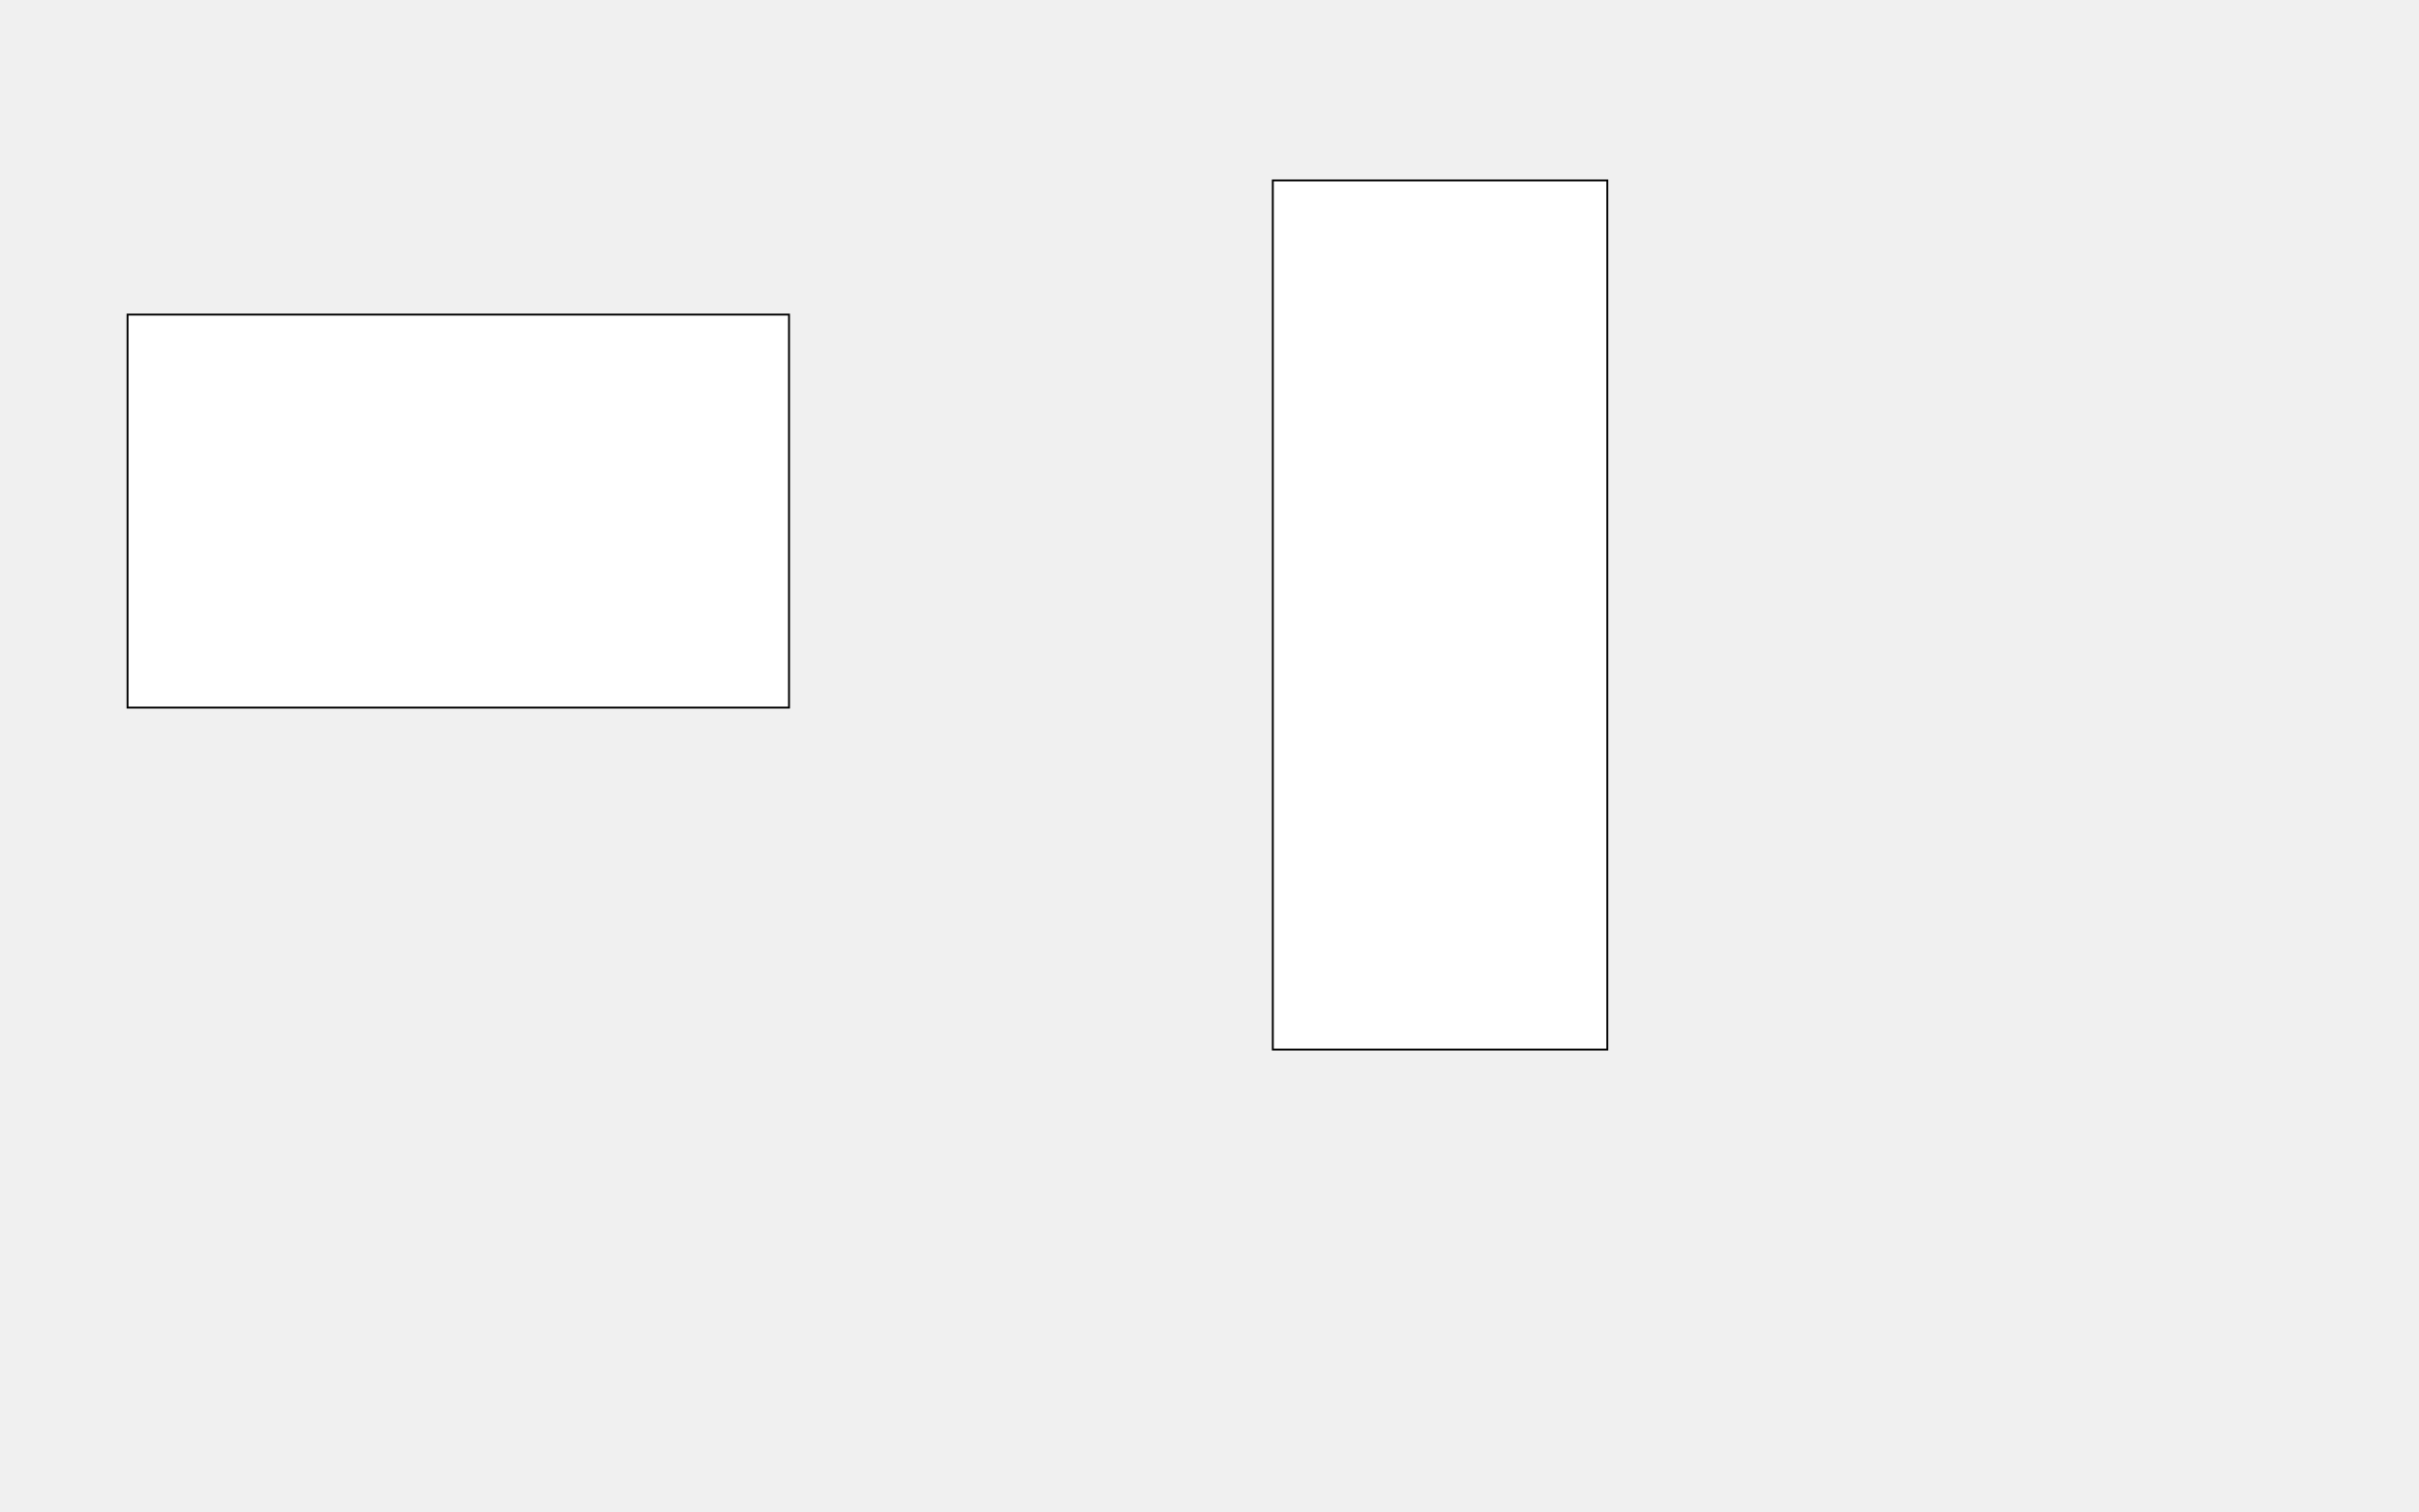
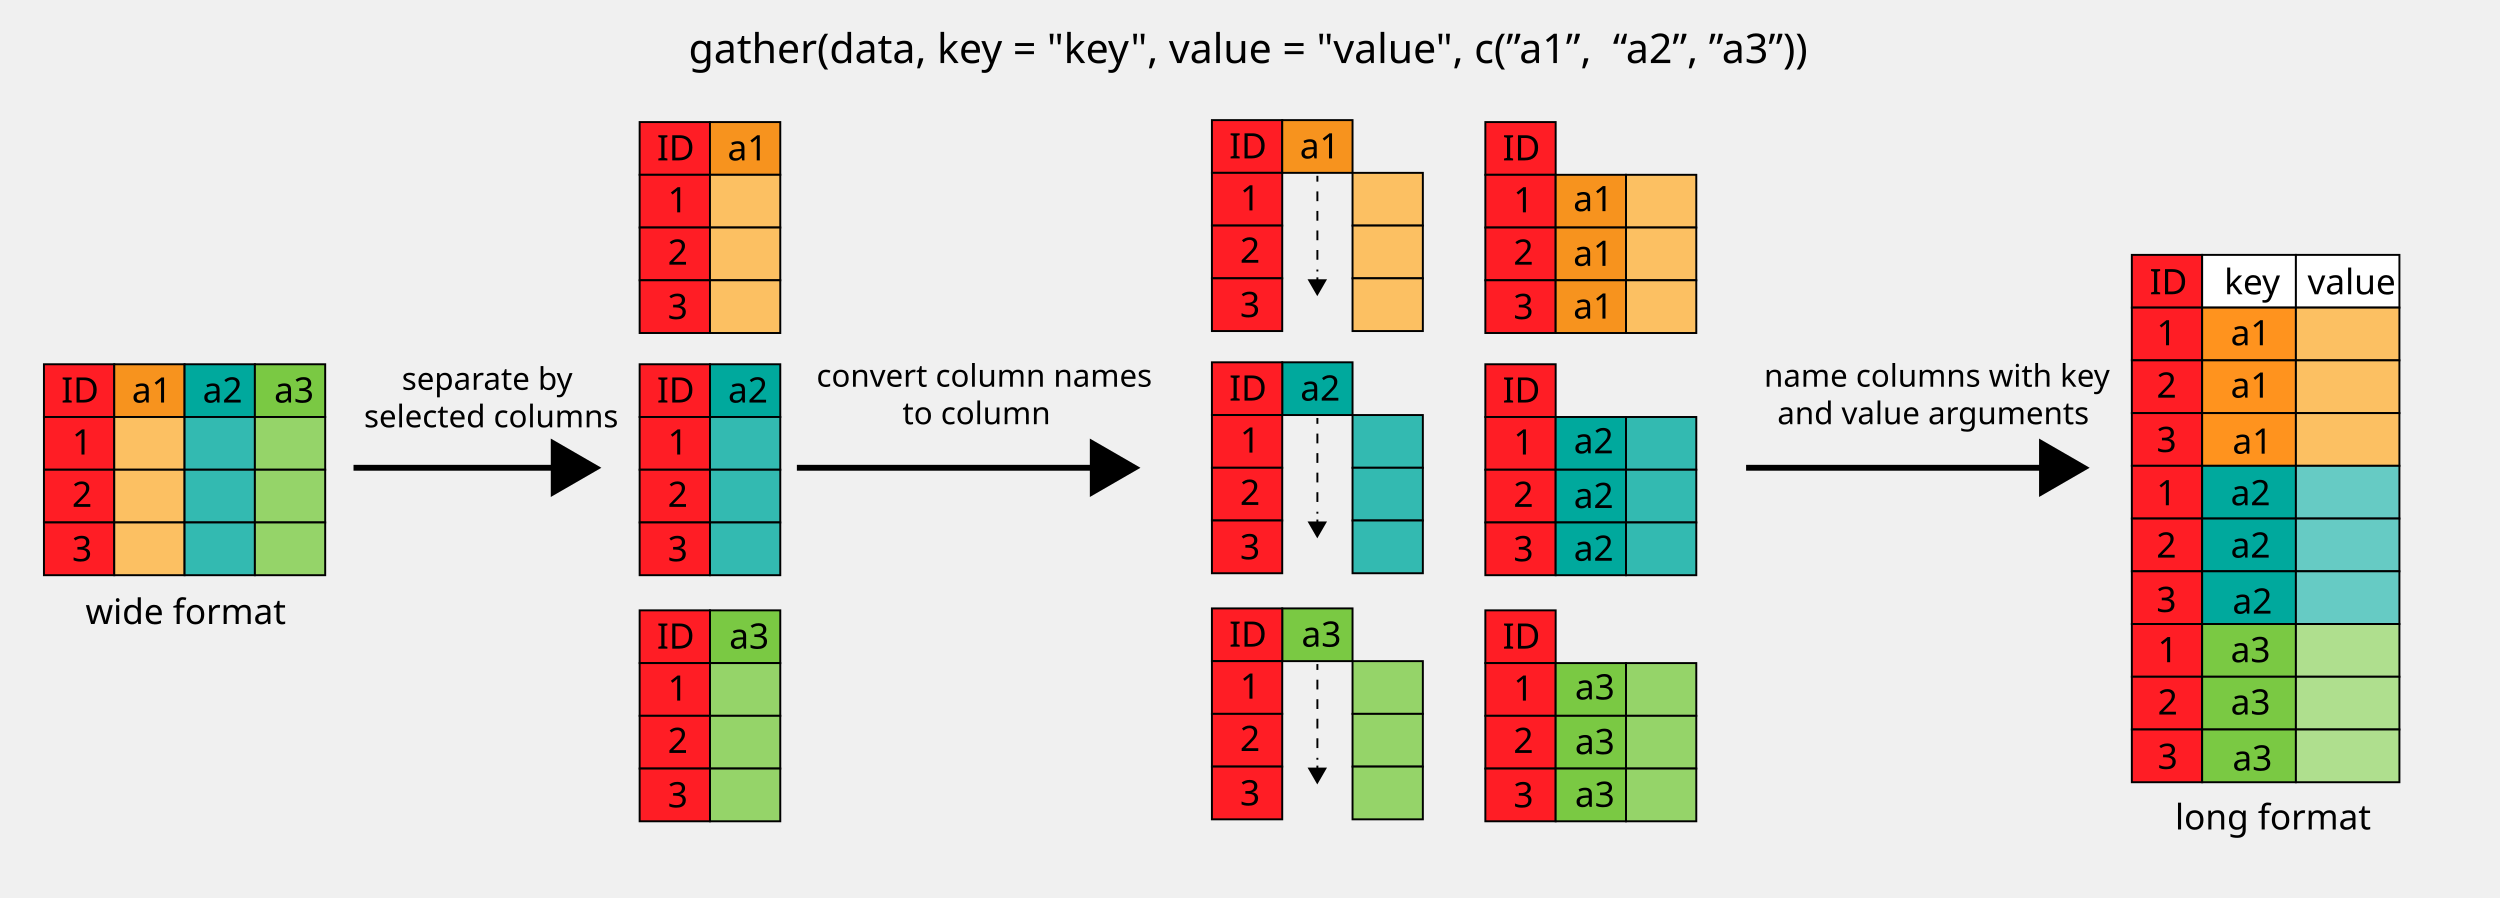
- <svg xmlns="http://www.w3.org/2000/svg" version="1.1" id="Layer_1" x="0px" y="0px" width="1280px" height="800px" viewBox="0 0 1280 800" enable-background="new 0 0 1280 800" xml:space="preserve">
-   <rect x="67.5" y="166.5" fill="#FFFFFF" stroke="#000000" stroke-miterlimit="10" width="350" height="208" />
-   <rect x="673.5" y="95.5" fill="#FFFFFF" stroke="#000000" stroke-miterlimit="10" width="177" height="460" />
+ <svg xmlns="http://www.w3.org/2000/svg" version="1.1" id="Layer_1" x="0px" y="0px" width="1280px" height="459.493px" viewBox="0 0 1280 459.493" enable-background="new 0 0 1280 459.493" xml:space="preserve">
+   <rect x="22.5" y="186.5" fill="#FF1D25" stroke="#000000" stroke-miterlimit="10" width="36" height="27" />
+   <rect x="22.5" y="213.5" fill="#FF1D25" stroke="#000000" stroke-miterlimit="10" width="36" height="27" />
+   <rect x="22.5" y="240.5" fill="#FF1D25" stroke="#000000" stroke-miterlimit="10" width="36" height="27" />
+   <rect x="22.5" y="267.5" fill="#FF1D25" stroke="#000000" stroke-miterlimit="10" width="36" height="27" />
+   <rect x="58.5" y="186.5" fill="#F7931E" stroke="#000000" stroke-miterlimit="10" width="36" height="27" />
+   <rect x="58.5" y="213.5" fill="#FCC062" stroke="#000000" stroke-miterlimit="10" width="36" height="27" />
+   <rect x="58.5" y="240.5" fill="#FCC062" stroke="#000000" stroke-miterlimit="10" width="36" height="27" />
+   <rect x="58.5" y="267.5" fill="#FCC062" stroke="#000000" stroke-miterlimit="10" width="36" height="27" />
+   <rect x="94.5" y="186.5" fill="#00A99D" stroke="#000000" stroke-miterlimit="10" width="36" height="27" />
+   <rect x="94.5" y="213.5" fill="#33BAB1" stroke="#000000" stroke-miterlimit="10" width="36" height="27" />
+   <rect x="94.5" y="240.5" fill="#33BAB1" stroke="#000000" stroke-miterlimit="10" width="36" height="27" />
+   <rect x="94.5" y="267.5" fill="#33BAB1" stroke="#000000" stroke-miterlimit="10" width="36" height="27" />
+   <rect x="130.5" y="186.5" fill="#7AC943" stroke="#000000" stroke-miterlimit="10" width="36" height="27" />
+   <rect x="130.5" y="213.5" fill="#95D469" stroke="#000000" stroke-miterlimit="10" width="36" height="27" />
+   <rect x="130.5" y="240.5" fill="#95D469" stroke="#000000" stroke-miterlimit="10" width="36" height="27" />
+   <rect x="130.5" y="267.5" fill="#95D469" stroke="#000000" stroke-miterlimit="10" width="36" height="27" />
+   <rect x="1091.5" y="130.5" fill="#FF1D25" stroke="#000000" stroke-miterlimit="10" width="36" height="27" />
+   <rect x="1091.5" y="157.5" fill="#FF1D25" stroke="#000000" stroke-miterlimit="10" width="36" height="27" />
+   <rect x="1091.5" y="184.5" fill="#FF1D25" stroke="#000000" stroke-miterlimit="10" width="36" height="27" />
+   <rect x="1091.5" y="211.5" fill="#FF1D25" stroke="#000000" stroke-miterlimit="10" width="36" height="27" />
+   <rect x="1127.5" y="130.5" fill="#FFFFFF" stroke="#000000" stroke-miterlimit="10" width="48" height="27" />
+   <rect x="1127.5" y="157.5" fill="#FF931E" stroke="#000000" stroke-miterlimit="10" width="48" height="27" />
+   <rect x="1127.5" y="184.5" fill="#FF931E" stroke="#000000" stroke-miterlimit="10" width="48" height="27" />
+   <rect x="1127.5" y="211.5" fill="#FF931E" stroke="#000000" stroke-miterlimit="10" width="48" height="27" />
+   <rect x="1175.5" y="130.5" fill="#FFFFFF" stroke="#000000" stroke-miterlimit="10" width="53" height="27" />
+   <rect x="1175.5" y="157.5" fill="#FCC062" stroke="#000000" stroke-miterlimit="10" width="53" height="27" />
+   <rect x="1175.5" y="184.5" fill="#FCC062" stroke="#000000" stroke-miterlimit="10" width="53" height="27" />
+   <rect x="1175.5" y="211.5" fill="#FCC062" stroke="#000000" stroke-miterlimit="10" width="53" height="27" />
+   <rect x="1091.5" y="238.5" fill="#FF1D25" stroke="#000000" stroke-miterlimit="10" width="36" height="27" />
+   <rect x="1091.5" y="265.5" fill="#FF1D25" stroke="#000000" stroke-miterlimit="10" width="36" height="27" />
+   <rect x="1091.5" y="292.5" fill="#FF1D25" stroke="#000000" stroke-miterlimit="10" width="36" height="27" />
+   <rect x="1091.5" y="319.5" fill="#FF1D25" stroke="#000000" stroke-miterlimit="10" width="36" height="27" />
+   <rect x="1127.5" y="238.5" fill="#00A99D" stroke="#000000" stroke-miterlimit="10" width="48" height="27" />
+   <rect x="1127.5" y="265.5" fill="#00A99D" stroke="#000000" stroke-miterlimit="10" width="48" height="27" />
+   <rect x="1127.5" y="292.5" fill="#00A99D" stroke="#000000" stroke-miterlimit="10" width="48" height="27" />
+   <rect x="1127.5" y="319.5" fill="#7AC943" stroke="#000000" stroke-miterlimit="10" width="48" height="27" />
+   <rect x="1175.5" y="238.5" fill="#66CBC4" stroke="#000000" stroke-miterlimit="10" width="53" height="27" />
+   <rect x="1175.5" y="265.5" fill="#66CBC4" stroke="#000000" stroke-miterlimit="10" width="53" height="27" />
+   <rect x="1175.5" y="292.5" fill="#66CBC4" stroke="#000000" stroke-miterlimit="10" width="53" height="27" />
+   <rect x="1175.5" y="319.5" fill="#AFDF8E" stroke="#000000" stroke-miterlimit="10" width="53" height="27" />
+   <rect x="1091.5" y="346.5" fill="#FF1D25" stroke="#000000" stroke-miterlimit="10" width="36" height="27" />
+   <rect x="1091.5" y="373.5" fill="#FF1D25" stroke="#000000" stroke-miterlimit="10" width="36" height="27" />
+   <rect x="1127.5" y="346.5" fill="#7AC943" stroke="#000000" stroke-miterlimit="10" width="48" height="27" />
+   <rect x="1127.5" y="373.5" fill="#7AC943" stroke="#000000" stroke-miterlimit="10" width="48" height="27" />
+   <rect x="1175.5" y="346.5" fill="#AFDF8E" stroke="#000000" stroke-miterlimit="10" width="53" height="27" />
+   <rect x="1175.5" y="373.5" fill="#AFDF8E" stroke="#000000" stroke-miterlimit="10" width="53" height="27" />
+   <text transform="matrix(1 0 0 1 31.3496 206.1084)" font-family="'MyriadPro-Regular'" font-size="18">ID</text>
+   <text transform="matrix(1 0 0 1 67.5132 206.1084)" font-family="'MyriadPro-Regular'" font-size="18">a1</text>
+   <text transform="matrix(1 0 0 1 103.7681 206.1084)" font-family="'MyriadPro-Regular'" font-size="18">a2</text>
+   <text transform="matrix(1 0 0 1 140.3691 206.1084)" font-family="'MyriadPro-Regular'" font-size="18">a3</text>
+   <text transform="matrix(1 0 0 1 1100.631 150.6704)" font-family="'MyriadPro-Regular'" font-size="18">ID</text>
+   <text transform="matrix(1 0 0 1 36.8726 259.5137)" font-family="'MyriadPro-Regular'" font-size="18">2</text>
+   <text transform="matrix(1 0 0 1 36.8726 232.7158)" font-family="'MyriadPro-Regular'" font-size="18">1</text>
+   <text transform="matrix(1 0 0 1 36.8726 287.3501)" font-family="'MyriadPro-Regular'" font-size="18">3</text>
+   <text transform="matrix(1 0 0 1 1104.153 203.5894)" font-family="'MyriadPro-Regular'" font-size="18">2</text>
+   <text transform="matrix(1 0 0 1 1104.153 176.7915)" font-family="'MyriadPro-Regular'" font-size="18">1</text>
+   <text transform="matrix(1 0 0 1 1104.153 231.4258)" font-family="'MyriadPro-Regular'" font-size="18">3</text>
+   <text transform="matrix(1 0 0 1 1104.065 285.4941)" font-family="'MyriadPro-Regular'" font-size="18">2</text>
+   <text transform="matrix(1 0 0 1 1104.065 258.6963)" font-family="'MyriadPro-Regular'" font-size="18">1</text>
+   <text transform="matrix(1 0 0 1 1104.065 313.3306)" font-family="'MyriadPro-Regular'" font-size="18">3</text>
+   <text transform="matrix(1 0 0 1 1104.719 365.8403)" font-family="'MyriadPro-Regular'" font-size="18">2</text>
+   <text transform="matrix(1 0 0 1 1104.719 339.0425)" font-family="'MyriadPro-Regular'" font-size="18">1</text>
+   <text transform="matrix(1 0 0 1 1104.719 393.6768)" font-family="'MyriadPro-Regular'" font-size="18">3</text>
+   <text transform="matrix(1 0 0 1 1142.095 176.7915)" font-family="'MyriadPro-Regular'" font-size="18">a1</text>
+   <text transform="matrix(1 0 0 1 1142.095 258.6963)" font-family="'MyriadPro-Regular'" font-size="18">a2</text>
+   <text transform="matrix(1 0 0 1 1142.095 339.0425)" font-family="'MyriadPro-Regular'" font-size="18">a3</text>
+   <text transform="matrix(1 0 0 1 1142.095 203.5894)" font-family="'MyriadPro-Regular'" font-size="18">a1</text>
+   <text transform="matrix(1 0 0 1 1142.095 285.4941)" font-family="'MyriadPro-Regular'" font-size="18">a2</text>
+   <text transform="matrix(1 0 0 1 1142.095 365.8403)" font-family="'MyriadPro-Regular'" font-size="18">a3</text>
+   <text transform="matrix(1 0 0 1 1143.02 232.2686)" font-family="'MyriadPro-Regular'" font-size="18">a1</text>
+   <text transform="matrix(1 0 0 1 1143.02 314.1733)" font-family="'MyriadPro-Regular'" font-size="18">a2</text>
+   <text transform="matrix(1 0 0 1 1143.02 394.5195)" font-family="'MyriadPro-Regular'" font-size="18">a3</text>
+   <text transform="matrix(1 0 0 1 1138.781 150.6704)" font-family="'MyriadPro-Regular'" font-size="18">key</text>
+   <text transform="matrix(1 0 0 1 1181.461 150.6704)" font-family="'MyriadPro-Regular'" font-size="18">value</text>
+   <text transform="matrix(1 0 0 1 43.7681 319.5)" font-family="'MyriadPro-Regular'" font-size="18">wide format</text>
+   <text transform="matrix(1 0 0 1 1113.598 424.6699)" font-family="'MyriadPro-Regular'" font-size="18">long format</text>
+   <text transform="matrix(1 0 0 1 352.5654 32.2778)" font-family="'MyriadPro-Regular'" font-size="21">gather(data, key = "key", value = "value", c(”a1”,  “a2”, ”a3”))</text>
+   <rect x="327.5" y="62.5" fill="#FF1D25" stroke="#000000" stroke-miterlimit="10" width="36" height="27" />
+   <rect x="327.5" y="89.5" fill="#FF1D25" stroke="#000000" stroke-miterlimit="10" width="36" height="27" />
+   <rect x="327.5" y="116.5" fill="#FF1D25" stroke="#000000" stroke-miterlimit="10" width="36" height="27" />
+   <rect x="327.5" y="143.5" fill="#FF1D25" stroke="#000000" stroke-miterlimit="10" width="36" height="27" />
+   <rect x="363.5" y="62.5" fill="#F7931E" stroke="#000000" stroke-miterlimit="10" width="36" height="27" />
+   <rect x="363.5" y="89.5" fill="#FCC062" stroke="#000000" stroke-miterlimit="10" width="36" height="27" />
+   <rect x="363.5" y="116.5" fill="#FCC062" stroke="#000000" stroke-miterlimit="10" width="36" height="27" />
+   <rect x="363.5" y="143.5" fill="#FCC062" stroke="#000000" stroke-miterlimit="10" width="36" height="27" />
+   <rect x="363.5" y="186.5" fill="#00A99D" stroke="#000000" stroke-miterlimit="10" width="36" height="27" />
+   <rect x="363.5" y="213.5" fill="#33BAB1" stroke="#000000" stroke-miterlimit="10" width="36" height="27" />
+   <rect x="363.5" y="240.5" fill="#33BAB1" stroke="#000000" stroke-miterlimit="10" width="36" height="27" />
+   <rect x="363.5" y="267.5" fill="#33BAB1" stroke="#000000" stroke-miterlimit="10" width="36" height="27" />
+   <rect x="363.5" y="312.5" fill="#7AC943" stroke="#000000" stroke-miterlimit="10" width="36" height="27" />
+   <rect x="363.5" y="339.5" fill="#95D469" stroke="#000000" stroke-miterlimit="10" width="36" height="27" />
+   <rect x="363.5" y="366.5" fill="#95D469" stroke="#000000" stroke-miterlimit="10" width="36" height="27" />
+   <rect x="363.5" y="393.5" fill="#95D469" stroke="#000000" stroke-miterlimit="10" width="36" height="27" />
+   <text transform="matrix(1 0 0 1 336.3496 82.1084)" font-family="'MyriadPro-Regular'" font-size="18">ID</text>
+   <text transform="matrix(1 0 0 1 372.5132 82.1084)" font-family="'MyriadPro-Regular'" font-size="18">a1</text>
+   <text transform="matrix(1 0 0 1 372.7681 206.1084)" font-family="'MyriadPro-Regular'" font-size="18">a2</text>
+   <text transform="matrix(1 0 0 1 373.3691 332.1084)" font-family="'MyriadPro-Regular'" font-size="18">a3</text>
+   <text transform="matrix(1 0 0 1 341.8726 135.5137)" font-family="'MyriadPro-Regular'" font-size="18">2</text>
+   <text transform="matrix(1 0 0 1 341.8726 108.7158)" font-family="'MyriadPro-Regular'" font-size="18">1</text>
+   <text transform="matrix(1 0 0 1 341.8726 163.3501)" font-family="'MyriadPro-Regular'" font-size="18">3</text>
+   <rect x="327.5" y="186.5" fill="#FF1D25" stroke="#000000" stroke-miterlimit="10" width="36" height="27" />
+   <rect x="327.5" y="213.5" fill="#FF1D25" stroke="#000000" stroke-miterlimit="10" width="36" height="27" />
+   <rect x="327.5" y="240.5" fill="#FF1D25" stroke="#000000" stroke-miterlimit="10" width="36" height="27" />
+   <rect x="327.5" y="267.5" fill="#FF1D25" stroke="#000000" stroke-miterlimit="10" width="36" height="27" />
+   <text transform="matrix(1 0 0 1 336.3496 206.1084)" font-family="'MyriadPro-Regular'" font-size="18">ID</text>
+   <text transform="matrix(1 0 0 1 341.8726 259.5137)" font-family="'MyriadPro-Regular'" font-size="18">2</text>
+   <text transform="matrix(1 0 0 1 341.8726 232.7158)" font-family="'MyriadPro-Regular'" font-size="18">1</text>
+   <text transform="matrix(1 0 0 1 341.8726 287.3501)" font-family="'MyriadPro-Regular'" font-size="18">3</text>
+   <rect x="327.5" y="312.5" fill="#FF1D25" stroke="#000000" stroke-miterlimit="10" width="36" height="27" />
+   <rect x="327.5" y="339.5" fill="#FF1D25" stroke="#000000" stroke-miterlimit="10" width="36" height="27" />
+   <rect x="327.5" y="366.5" fill="#FF1D25" stroke="#000000" stroke-miterlimit="10" width="36" height="27" />
+   <rect x="327.5" y="393.5" fill="#FF1D25" stroke="#000000" stroke-miterlimit="10" width="36" height="27" />
+   <text transform="matrix(1 0 0 1 336.3496 332.1084)" font-family="'MyriadPro-Regular'" font-size="18">ID</text>
+   <text transform="matrix(1 0 0 1 341.8726 385.5137)" font-family="'MyriadPro-Regular'" font-size="18">2</text>
+   <text transform="matrix(1 0 0 1 341.8726 358.7158)" font-family="'MyriadPro-Regular'" font-size="18">1</text>
+   <text transform="matrix(1 0 0 1 341.8726 413.3496)" font-family="'MyriadPro-Regular'" font-size="18">3</text>
+   <rect x="620.5" y="61.5" fill="#FF1D25" stroke="#000000" stroke-miterlimit="10" width="36" height="27" />
+   <rect x="620.5" y="88.5" fill="#FF1D25" stroke="#000000" stroke-miterlimit="10" width="36" height="27" />
+   <rect x="620.5" y="115.5" fill="#FF1D25" stroke="#000000" stroke-miterlimit="10" width="36" height="27" />
+   <rect x="620.5" y="142.5" fill="#FF1D25" stroke="#000000" stroke-miterlimit="10" width="36" height="27" />
+   <rect x="656.5" y="61.5" fill="#F7931E" stroke="#000000" stroke-miterlimit="10" width="36" height="27" />
+   <rect x="692.5" y="88.5" fill="#FCC062" stroke="#000000" stroke-miterlimit="10" width="36" height="27" />
+   <rect x="692.5" y="115.5" fill="#FCC062" stroke="#000000" stroke-miterlimit="10" width="36" height="27" />
+   <rect x="692.5" y="142.5" fill="#FCC062" stroke="#000000" stroke-miterlimit="10" width="36" height="27" />
+   <rect x="656.5" y="185.5" fill="#00A99D" stroke="#000000" stroke-miterlimit="10" width="36" height="27" />
+   <rect x="692.5" y="212.5" fill="#33BAB1" stroke="#000000" stroke-miterlimit="10" width="36" height="27" />
+   <rect x="692.5" y="239.5" fill="#33BAB1" stroke="#000000" stroke-miterlimit="10" width="36" height="27" />
+   <rect x="692.5" y="266.5" fill="#33BAB1" stroke="#000000" stroke-miterlimit="10" width="36" height="27" />
+   <rect x="656.5" y="311.5" fill="#7AC943" stroke="#000000" stroke-miterlimit="10" width="36" height="27" />
+   <rect x="692.5" y="338.5" fill="#95D469" stroke="#000000" stroke-miterlimit="10" width="36" height="27" />
+   <rect x="692.5" y="365.5" fill="#95D469" stroke="#000000" stroke-miterlimit="10" width="36" height="27" />
+   <rect x="692.5" y="392.5" fill="#95D469" stroke="#000000" stroke-miterlimit="10" width="36" height="27" />
+   <text transform="matrix(1 0 0 1 629.3496 81.1084)" font-family="'MyriadPro-Regular'" font-size="18">ID</text>
+   <text transform="matrix(1 0 0 1 665.5137 81.1084)" font-family="'MyriadPro-Regular'" font-size="18">a1</text>
+   <text transform="matrix(1 0 0 1 665.7676 205.1084)" font-family="'MyriadPro-Regular'" font-size="18">a2</text>
+   <text transform="matrix(1 0 0 1 666.3691 331.1084)" font-family="'MyriadPro-Regular'" font-size="18">a3</text>
+   <text transform="matrix(1 0 0 1 634.8726 134.5137)" font-family="'MyriadPro-Regular'" font-size="18">2</text>
+   <text transform="matrix(1 0 0 1 634.8726 107.7158)" font-family="'MyriadPro-Regular'" font-size="18">1</text>
+   <text transform="matrix(1 0 0 1 634.8726 162.3501)" font-family="'MyriadPro-Regular'" font-size="18">3</text>
+   <rect x="620.5" y="185.5" fill="#FF1D25" stroke="#000000" stroke-miterlimit="10" width="36" height="27" />
+   <rect x="620.5" y="212.5" fill="#FF1D25" stroke="#000000" stroke-miterlimit="10" width="36" height="27" />
+   <rect x="620.5" y="239.5" fill="#FF1D25" stroke="#000000" stroke-miterlimit="10" width="36" height="27" />
+   <rect x="620.5" y="266.5" fill="#FF1D25" stroke="#000000" stroke-miterlimit="10" width="36" height="27" />
+   <text transform="matrix(1 0 0 1 629.3496 205.1084)" font-family="'MyriadPro-Regular'" font-size="18">ID</text>
+   <text transform="matrix(1 0 0 1 634.8726 258.5137)" font-family="'MyriadPro-Regular'" font-size="18">2</text>
+   <text transform="matrix(1 0 0 1 634.8726 231.7158)" font-family="'MyriadPro-Regular'" font-size="18">1</text>
+   <text transform="matrix(1 0 0 1 634.8726 286.3501)" font-family="'MyriadPro-Regular'" font-size="18">3</text>
+   <rect x="620.5" y="311.5" fill="#FF1D25" stroke="#000000" stroke-miterlimit="10" width="36" height="27" />
+   <rect x="620.5" y="338.5" fill="#FF1D25" stroke="#000000" stroke-miterlimit="10" width="36" height="27" />
+   <rect x="620.5" y="365.5" fill="#FF1D25" stroke="#000000" stroke-miterlimit="10" width="36" height="27" />
+   <rect x="620.5" y="392.5" fill="#FF1D25" stroke="#000000" stroke-miterlimit="10" width="36" height="27" />
+   <text transform="matrix(1 0 0 1 629.3496 331.1084)" font-family="'MyriadPro-Regular'" font-size="18">ID</text>
+   <text transform="matrix(1 0 0 1 634.8726 384.5137)" font-family="'MyriadPro-Regular'" font-size="18">2</text>
+   <text transform="matrix(1 0 0 1 634.8726 357.7158)" font-family="'MyriadPro-Regular'" font-size="18">1</text>
+   <text transform="matrix(1 0 0 1 634.8726 412.3496)" font-family="'MyriadPro-Regular'" font-size="18">3</text>
+   <rect x="760.5" y="62.5" fill="#FF1D25" stroke="#000000" stroke-miterlimit="10" width="36" height="27" />
+   <rect x="760.5" y="89.5" fill="#FF1D25" stroke="#000000" stroke-miterlimit="10" width="36" height="27" />
+   <rect x="760.5" y="116.5" fill="#FF1D25" stroke="#000000" stroke-miterlimit="10" width="36" height="27" />
+   <rect x="760.5" y="143.5" fill="#FF1D25" stroke="#000000" stroke-miterlimit="10" width="36" height="27" />
+   <rect x="832.5" y="89.5" fill="#FCC062" stroke="#000000" stroke-miterlimit="10" width="36" height="27" />
+   <rect x="832.5" y="116.5" fill="#FCC062" stroke="#000000" stroke-miterlimit="10" width="36" height="27" />
+   <rect x="832.5" y="143.5" fill="#FCC062" stroke="#000000" stroke-miterlimit="10" width="36" height="27" />
+   <rect x="832.5" y="213.5" fill="#33BAB1" stroke="#000000" stroke-miterlimit="10" width="36" height="27" />
+   <rect x="832.5" y="240.5" fill="#33BAB1" stroke="#000000" stroke-miterlimit="10" width="36" height="27" />
+   <rect x="832.5" y="267.5" fill="#33BAB1" stroke="#000000" stroke-miterlimit="10" width="36" height="27" />
+   <rect x="832.5" y="339.5" fill="#95D469" stroke="#000000" stroke-miterlimit="10" width="36" height="27" />
+   <rect x="832.5" y="366.5" fill="#95D469" stroke="#000000" stroke-miterlimit="10" width="36" height="27" />
+   <rect x="832.5" y="393.5" fill="#95D469" stroke="#000000" stroke-miterlimit="10" width="36" height="27" />
+   <text transform="matrix(1 0 0 1 769.3496 82.1084)" font-family="'MyriadPro-Regular'" font-size="18">ID</text>
+   <text transform="matrix(1 0 0 1 774.873 135.5137)" font-family="'MyriadPro-Regular'" font-size="18">2</text>
+   <text transform="matrix(1 0 0 1 774.873 108.7158)" font-family="'MyriadPro-Regular'" font-size="18">1</text>
+   <text transform="matrix(1 0 0 1 774.873 163.3501)" font-family="'MyriadPro-Regular'" font-size="18">3</text>
+   <rect x="760.5" y="186.5" fill="#FF1D25" stroke="#000000" stroke-miterlimit="10" width="36" height="27" />
+   <rect x="760.5" y="213.5" fill="#FF1D25" stroke="#000000" stroke-miterlimit="10" width="36" height="27" />
+   <rect x="760.5" y="240.5" fill="#FF1D25" stroke="#000000" stroke-miterlimit="10" width="36" height="27" />
+   <rect x="760.5" y="267.5" fill="#FF1D25" stroke="#000000" stroke-miterlimit="10" width="36" height="27" />
+   <text transform="matrix(1 0 0 1 769.3496 206.1084)" font-family="'MyriadPro-Regular'" font-size="18">ID</text>
+   <text transform="matrix(1 0 0 1 774.873 259.5137)" font-family="'MyriadPro-Regular'" font-size="18">2</text>
+   <text transform="matrix(1 0 0 1 774.873 232.7158)" font-family="'MyriadPro-Regular'" font-size="18">1</text>
+   <text transform="matrix(1 0 0 1 774.873 287.3501)" font-family="'MyriadPro-Regular'" font-size="18">3</text>
+   <rect x="760.5" y="312.5" fill="#FF1D25" stroke="#000000" stroke-miterlimit="10" width="36" height="27" />
+   <rect x="760.5" y="339.5" fill="#FF1D25" stroke="#000000" stroke-miterlimit="10" width="36" height="27" />
+   <rect x="760.5" y="366.5" fill="#FF1D25" stroke="#000000" stroke-miterlimit="10" width="36" height="27" />
+   <rect x="760.5" y="393.5" fill="#FF1D25" stroke="#000000" stroke-miterlimit="10" width="36" height="27" />
+   <text transform="matrix(1 0 0 1 769.3496 332.1084)" font-family="'MyriadPro-Regular'" font-size="18">ID</text>
+   <text transform="matrix(1 0 0 1 774.873 385.5137)" font-family="'MyriadPro-Regular'" font-size="18">2</text>
+   <text transform="matrix(1 0 0 1 774.873 358.7158)" font-family="'MyriadPro-Regular'" font-size="18">1</text>
+   <text transform="matrix(1 0 0 1 774.873 413.3496)" font-family="'MyriadPro-Regular'" font-size="18">3</text>
+   <rect x="796.5" y="89.5" fill="#F7931E" stroke="#000000" stroke-miterlimit="10" width="36" height="27" />
+   <rect x="796.5" y="213.5" fill="#00A99D" stroke="#000000" stroke-miterlimit="10" width="36" height="27" />
+   <rect x="796.5" y="339.5" fill="#7AC943" stroke="#000000" stroke-miterlimit="10" width="36" height="27" />
+   <text transform="matrix(1 0 0 1 805.5137 108.1084)" font-family="'MyriadPro-Regular'" font-size="18">a1</text>
+   <text transform="matrix(1 0 0 1 805.7676 232.1084)" font-family="'MyriadPro-Regular'" font-size="18">a2</text>
+   <text transform="matrix(1 0 0 1 806.3691 358.1084)" font-family="'MyriadPro-Regular'" font-size="18">a3</text>
+   <rect x="796.5" y="116.5" fill="#F7931E" stroke="#000000" stroke-miterlimit="10" width="36" height="27" />
+   <rect x="796.5" y="240.5" fill="#00A99D" stroke="#000000" stroke-miterlimit="10" width="36" height="27" />
+   <rect x="796.5" y="366.5" fill="#7AC943" stroke="#000000" stroke-miterlimit="10" width="36" height="27" />
+   <text transform="matrix(1 0 0 1 805.5137 136.1084)" font-family="'MyriadPro-Regular'" font-size="18">a1</text>
+   <text transform="matrix(1 0 0 1 805.7676 260.1084)" font-family="'MyriadPro-Regular'" font-size="18">a2</text>
+   <text transform="matrix(1 0 0 1 806.3691 386.1084)" font-family="'MyriadPro-Regular'" font-size="18">a3</text>
+   <rect x="796.5" y="143.5" fill="#F7931E" stroke="#000000" stroke-miterlimit="10" width="36" height="27" />
+   <rect x="796.5" y="267.5" fill="#00A99D" stroke="#000000" stroke-miterlimit="10" width="36" height="27" />
+   <rect x="796.5" y="393.5" fill="#7AC943" stroke="#000000" stroke-miterlimit="10" width="36" height="27" />
+   <text transform="matrix(1 0 0 1 805.5137 163.1084)" font-family="'MyriadPro-Regular'" font-size="18">a1</text>
+   <text transform="matrix(1 0 0 1 805.7676 287.1084)" font-family="'MyriadPro-Regular'" font-size="18">a2</text>
+   <text transform="matrix(1 0 0 1 806.3691 413.1084)" font-family="'MyriadPro-Regular'" font-size="18">a3</text>
+   <g>
+     <g>
+       <line fill="none" stroke="#000000" stroke-width="3" stroke-miterlimit="10" x1="181" y1="239.5" x2="286" y2="239.5" />
+       <g>
+         <polygon points="282,254.459 307.906,239.5 282,224.541    " />
+       </g>
+     </g>
+   </g>
+   <text transform="matrix(1 0 0 1 205.7212 199.5894)">
+     <tspan x="0" y="0" font-family="'MyriadPro-Regular'" font-size="16">separate by</tspan>
+     <tspan x="-19.344" y="19.2" font-family="'MyriadPro-Regular'" font-size="16">selected columns</tspan>
+   </text>
+   <g>
+     <g>
+       <line fill="none" stroke="#000000" stroke-width="3" stroke-miterlimit="10" x1="408" y1="239.5" x2="563" y2="239.5" />
+       <g>
+         <polygon points="558,254.459 583.906,239.5 558,224.541    " />
+       </g>
+     </g>
+   </g>
+   <text transform="matrix(1 0 0 1 418.0327 198)">
+     <tspan x="0" y="0" font-family="'MyriadPro-Regular'" font-size="16">convert column names </tspan>
+     <tspan x="44.031" y="19.2" font-family="'MyriadPro-Regular'" font-size="16">to column</tspan>
+   </text>
+   <g>
+     <g>
+       <line fill="none" stroke="#000000" stroke-miterlimit="10" x1="674.5" y1="340" x2="674.5" y2="343" />
+       <line fill="none" stroke="#000000" stroke-miterlimit="10" stroke-dasharray="5,5" x1="674.5" y1="348" x2="674.5" y2="389" />
+       <line fill="none" stroke="#000000" stroke-miterlimit="10" x1="674.5" y1="392" x2="674.5" y2="395" />
+       <g>
+         <polygon points="669.463,393 674.449,401.635 679.436,393    " />
+       </g>
+     </g>
+   </g>
+   <g>
+     <g>
+       <line fill="none" stroke="#000000" stroke-miterlimit="10" x1="674.5" y1="90" x2="674.5" y2="93" />
+       <line fill="none" stroke="#000000" stroke-miterlimit="10" stroke-dasharray="5,5" x1="674.5" y1="98" x2="674.5" y2="139" />
+       <line fill="none" stroke="#000000" stroke-miterlimit="10" x1="674.5" y1="142" x2="674.5" y2="145" />
+       <g>
+         <polygon points="669.463,143 674.449,151.635 679.436,143    " />
+       </g>
+     </g>
+   </g>
+   <g>
+     <g>
+       <line fill="none" stroke="#000000" stroke-miterlimit="10" x1="674.5" y1="214" x2="674.5" y2="217" />
+       <line fill="none" stroke="#000000" stroke-miterlimit="10" stroke-dasharray="5,5" x1="674.5" y1="222" x2="674.5" y2="263" />
+       <line fill="none" stroke="#000000" stroke-miterlimit="10" x1="674.5" y1="266" x2="674.5" y2="269" />
+       <g>
+         <polygon points="669.463,267 674.449,275.635 679.436,267    " />
+       </g>
+     </g>
+   </g>
+   <g>
+     <g>
+       <line fill="none" stroke="#000000" stroke-width="3" stroke-miterlimit="10" x1="894" y1="239.5" x2="1049" y2="239.5" />
+       <g>
+         <polygon points="1044,254.459 1069.906,239.5 1044,224.541    " />
+       </g>
+     </g>
+   </g>
+   <text transform="matrix(1 0 0 1 903.1924 198)">
+     <tspan x="0" y="0" font-family="'MyriadPro-Regular'" font-size="16">name columns with key</tspan>
+     <tspan x="6.8" y="19.2" font-family="'MyriadPro-Regular'" font-size="16">and value arguments </tspan>
+   </text>
</svg>
